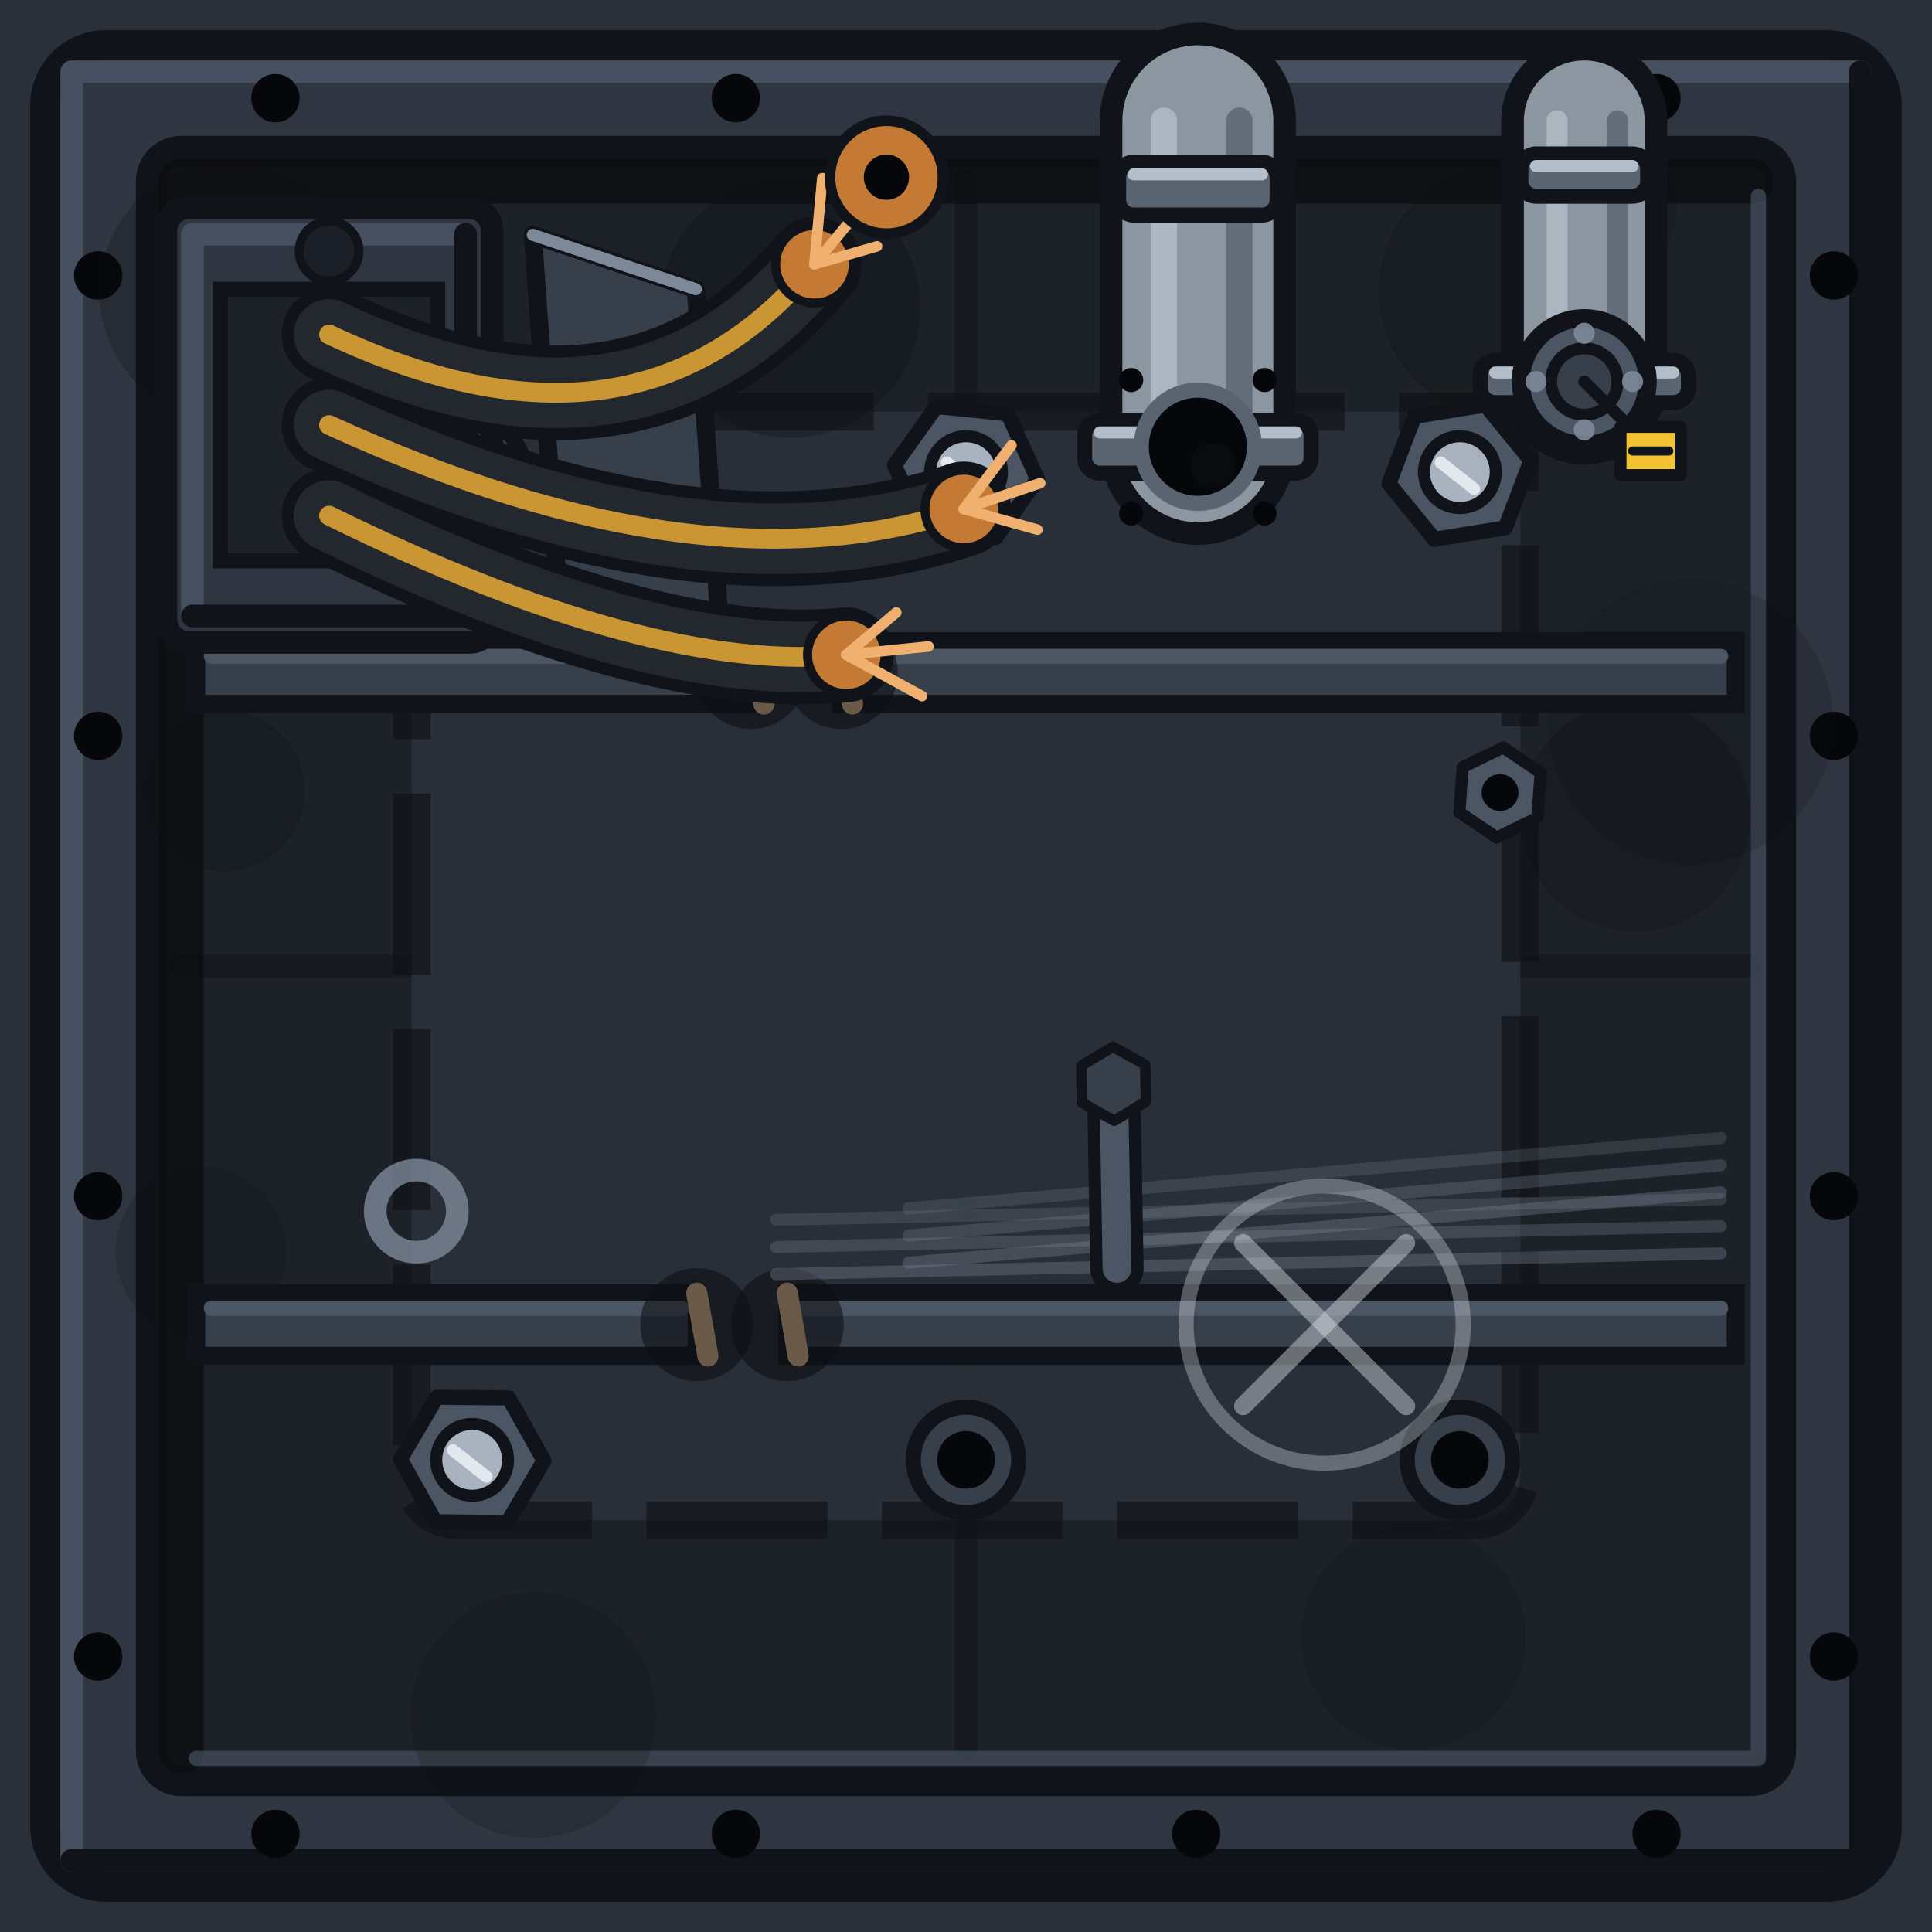
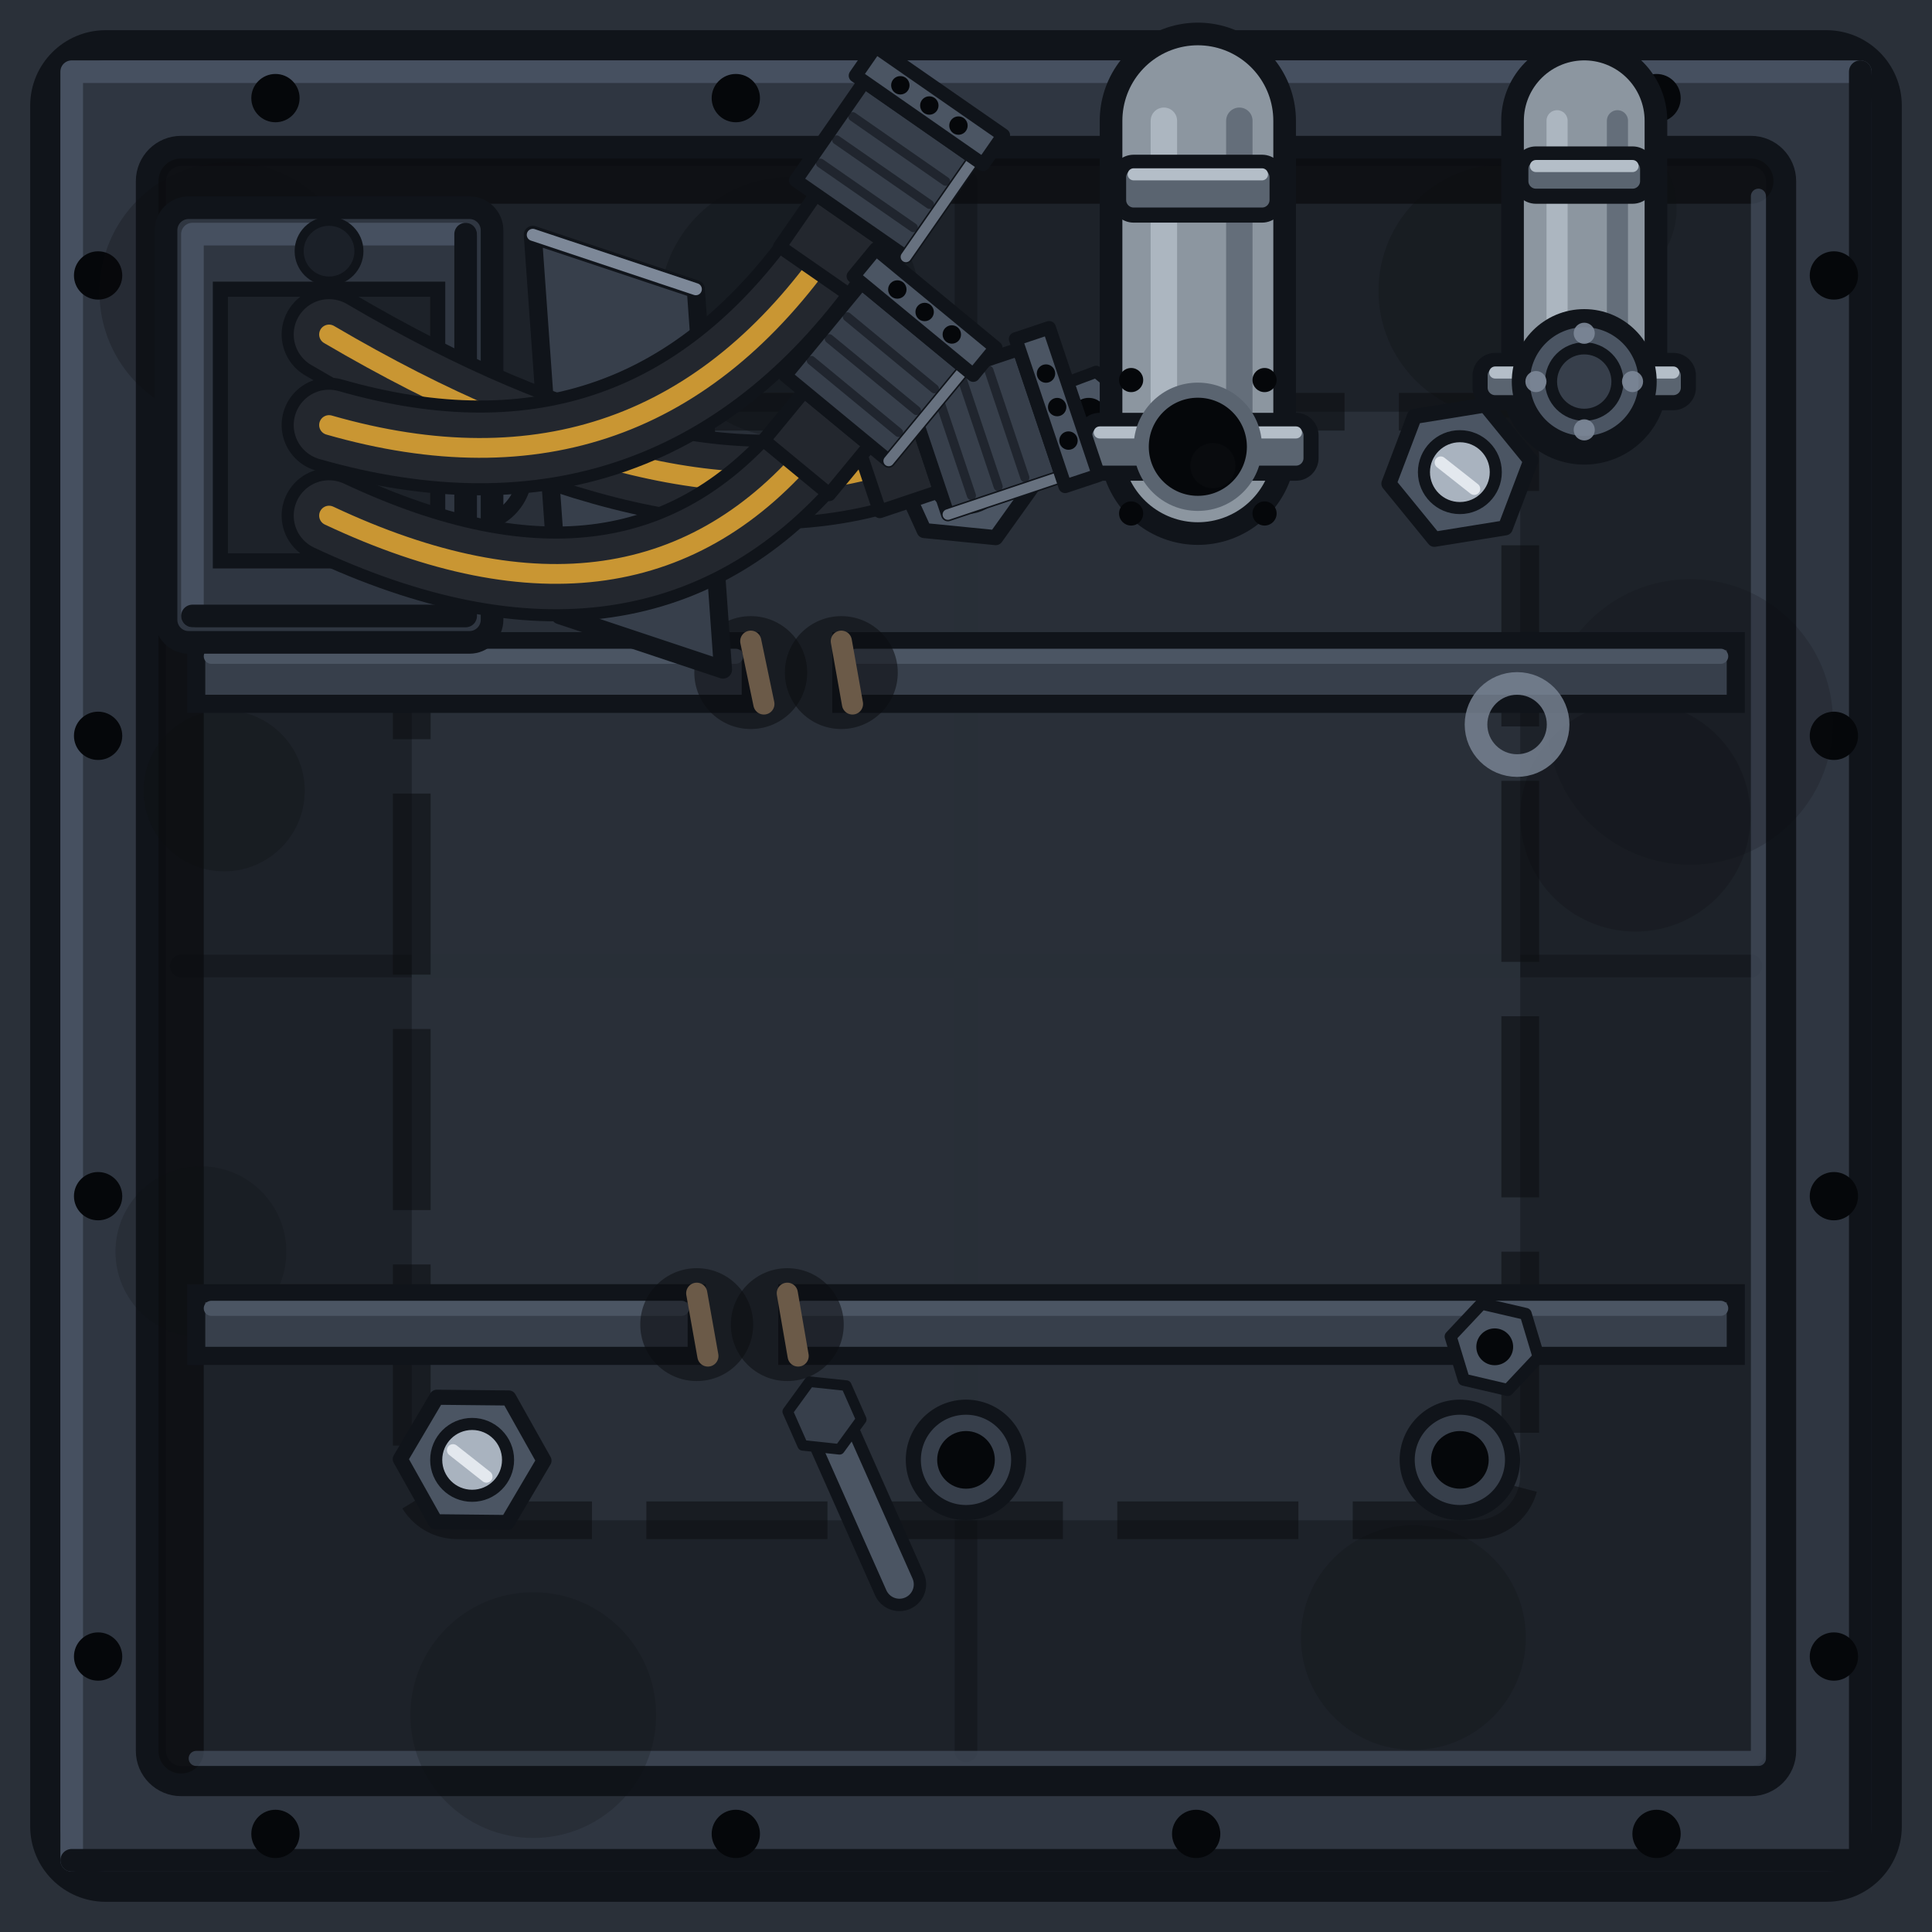
<svg xmlns="http://www.w3.org/2000/svg" width="128" height="128" viewBox="0 0 128 128">
  <g id="base">
    <rect x="0" y="0" width="128" height="128" fill="#2a3039" />
    <rect x="3" y="3" width="122" height="122" rx="4" fill="#2f3641" stroke="#10141a" stroke-width="2" />
    <path d="M4.75,123.25 L4.75,4.75 L123.25,4.75" fill="none" stroke="#465060" stroke-width="1.5" stroke-linejoin="round" stroke-linecap="round" data-baked="1" />
    <path d="M123.25,4.75 L123.25,123.25 L4.75,123.25" fill="none" stroke="#10141a" stroke-width="1.5" stroke-linejoin="round" stroke-linecap="round" data-baked="1" />
    <circle cx="18.25" cy="6.5" r="1.6" fill="#05070a" />
    <circle cx="18.25" cy="121.5" r="1.6" fill="#05070a" />
    <circle cx="6.5" cy="18.25" r="1.6" fill="#05070a" />
    <circle cx="121.5" cy="18.25" r="1.6" fill="#05070a" />
    <circle cx="48.75" cy="6.5" r="1.6" fill="#05070a" />
    <circle cx="48.75" cy="121.5" r="1.6" fill="#05070a" />
    <circle cx="6.5" cy="48.75" r="1.6" fill="#05070a" />
    <circle cx="121.5" cy="48.75" r="1.6" fill="#05070a" />
    <circle cx="79.25" cy="6.5" r="1.6" fill="#05070a" />
    <circle cx="79.25" cy="121.5" r="1.6" fill="#05070a" />
    <circle cx="6.5" cy="79.25" r="1.6" fill="#05070a" />
    <circle cx="121.5" cy="79.25" r="1.6" fill="#05070a" />
    <circle cx="109.75" cy="6.5" r="1.6" fill="#05070a" />
    <circle cx="109.75" cy="121.5" r="1.6" fill="#05070a" />
    <circle cx="6.5" cy="109.75" r="1.6" fill="#05070a" />
    <circle cx="121.5" cy="109.75" r="1.6" fill="#05070a" />
    <rect x="10" y="10" width="108" height="108" rx="2" fill="#1d2229" stroke="#10141a" stroke-width="2" />
    <line x1="64" y1="12" x2="64" y2="116" stroke="#161a20" stroke-width="1.5" stroke-linecap="round" />
    <line x1="12" y1="64" x2="116" y2="64" stroke="#161a20" stroke-width="1.5" stroke-linecap="round" />
    <path d="M12,116 L12,12 L116,12" fill="none" stroke="#0b0d10" stroke-width="3" stroke-linejoin="round" stroke-linecap="round" opacity="0.8" data-baked="1" />
    <path d="M116.5,13 L116.5,116.5 L13,116.5" fill="none" stroke="#465060" stroke-width="1" stroke-linejoin="round" stroke-linecap="round" opacity="0.7" data-baked="1" />
    <rect x="27.28" y="27.28" width="73.44" height="73.44" rx="3" fill="#2a313a" opacity="0.9" />
    <rect x="27.28" y="27.28" width="73.44" height="73.44" rx="3" fill="none" stroke="#0b0d10" stroke-width="2.5" stroke-dasharray="12 3.6" opacity="0.55" />
    <circle cx="13.31" cy="82.93" r="5.66" fill="#0b0d10" opacity="0.2" />
    <circle cx="35.33" cy="113.63" r="8.14" fill="#0b0d10" opacity="0.2" />
    <circle cx="111.98" cy="47.83" r="9.46" fill="#0b0d10" opacity="0.18" />
    <circle cx="99.73" cy="19.27" r="8.4" fill="#0b0d10" opacity="0.28" />
    <circle cx="93.64" cy="108.49" r="7.45" fill="#0b0d10" opacity="0.21" />
    <circle cx="108.35" cy="54.09" r="7.63" fill="#0b0d10" opacity="0.25" />
    <circle cx="15.2" cy="19.35" r="8.61" fill="#0b0d10" opacity="0.26" />
    <circle cx="14.85" cy="52.39" r="5.34" fill="#0b0d10" opacity="0.27" />
    <circle cx="105.62" cy="13.81" r="5.46" fill="#0b0d10" opacity="0.2" />
    <circle cx="52.35" cy="20.37" r="8.64" fill="#0b0d10" opacity="0.3" />
    <rect x="13" y="42.48" width="36.74" height="4.15" fill="#373f4b" stroke="#10141a" stroke-width="1.2" />
    <line x1="14" y1="43.48" x2="48.74" y2="43.48" stroke="#4b5563" stroke-width="1" stroke-linecap="round" />
    <rect x="55.74" y="42.48" width="59.26" height="4.15" fill="#373f4b" stroke="#10141a" stroke-width="1.2" />
    <line x1="56.74" y1="43.48" x2="114" y2="43.48" stroke="#4b5563" stroke-width="1" stroke-linecap="round" />
    <circle cx="49.74" cy="44.56" r="3.74" fill="#0b0d10" opacity="0.55" />
    <line x1="49.74" y1="42.48" x2="50.61" y2="46.64" stroke="#6b5a48" stroke-width="1.4" stroke-linecap="round" />
    <circle cx="55.74" cy="44.56" r="3.74" fill="#0b0d10" opacity="0.55" />
    <line x1="55.74" y1="42.48" x2="56.48" y2="46.64" stroke="#6b5a48" stroke-width="1.4" stroke-linecap="round" />
    <rect x="13" y="85.68" width="33.16" height="4.15" fill="#373f4b" stroke="#10141a" stroke-width="1.2" />
    <line x1="14" y1="86.68" x2="45.16" y2="86.68" stroke="#4b5563" stroke-width="1" stroke-linecap="round" />
    <rect x="52.16" y="85.68" width="62.84" height="4.15" fill="#373f4b" stroke="#10141a" stroke-width="1.2" />
    <line x1="53.16" y1="86.68" x2="114" y2="86.68" stroke="#4b5563" stroke-width="1" stroke-linecap="round" />
    <circle cx="46.16" cy="87.76" r="3.74" fill="#0b0d10" opacity="0.55" />
    <line x1="46.16" y1="85.68" x2="46.9" y2="89.84" stroke="#6b5a48" stroke-width="1.4" stroke-linecap="round" />
    <circle cx="52.16" cy="87.76" r="3.74" fill="#0b0d10" opacity="0.55" />
    <line x1="52.16" y1="85.68" x2="52.88" y2="89.84" stroke="#6b5a48" stroke-width="1.4" stroke-linecap="round" />
    <circle cx="31.28" cy="31.28" r="3.49" fill="#373f4b" stroke="#10141a" stroke-width="1" />
    <circle cx="31.28" cy="31.28" r="1.91" fill="#05070a" />
    <polygon points="68.74,31.74 65.97,35.62 61.23,35.15 59.26,30.82 62.03,26.94 66.77,27.41" fill="#4b5563" stroke="#10141a" stroke-width="1" stroke-linejoin="round" />
    <circle cx="64" cy="31.28" r="2.38" fill="#a9b3bf" stroke="#10141a" stroke-width="0.8" />
    <line x1="62.73" y1="30.64" x2="64.95" y2="32.39" stroke="#e3e8ee" stroke-width="0.8" stroke-linecap="round" />
    <polygon points="99.73,34.97 95.03,35.73 92.02,32.04 93.71,27.59 98.41,26.83 101.42,30.52" fill="#4b5563" stroke="#10141a" stroke-width="1" stroke-linejoin="round" />
    <circle cx="96.72" cy="31.28" r="2.38" fill="#a9b3bf" stroke="#10141a" stroke-width="0.8" />
    <line x1="95.45" y1="30.64" x2="97.67" y2="32.39" stroke="#e3e8ee" stroke-width="0.8" stroke-linecap="round" />
    <polygon points="36.04,96.77 33.62,100.87 28.85,100.82 26.52,96.67 28.94,92.57 33.71,92.62" fill="#4b5563" stroke="#10141a" stroke-width="1" stroke-linejoin="round" />
    <circle cx="31.28" cy="96.72" r="2.38" fill="#a9b3bf" stroke="#10141a" stroke-width="0.8" />
    <line x1="30.01" y1="96.08" x2="32.23" y2="97.83" stroke="#e3e8ee" stroke-width="0.8" stroke-linecap="round" />
    <circle cx="64" cy="96.72" r="3.49" fill="#373f4b" stroke="#10141a" stroke-width="1" />
    <circle cx="64" cy="96.72" r="1.91" fill="#05070a" />
    <circle cx="96.72" cy="96.72" r="3.49" fill="#373f4b" stroke="#10141a" stroke-width="1" />
    <circle cx="96.72" cy="96.72" r="1.91" fill="#05070a" />
-     <line x1="60.18" y1="80.06" x2="114" y2="75.4" stroke="#7d8898" stroke-width="0.8" stroke-linecap="round" opacity="0.22" />
-     <line x1="60.18" y1="81.86" x2="114" y2="77.2" stroke="#7d8898" stroke-width="0.8" stroke-linecap="round" opacity="0.28" />
-     <line x1="60.18" y1="83.66" x2="114" y2="79" stroke="#7d8898" stroke-width="0.8" stroke-linecap="round" opacity="0.34" />
-     <line x1="51.42" y1="80.82" x2="114" y2="79.44" stroke="#7d8898" stroke-width="0.8" stroke-linecap="round" opacity="0.22" />
-     <line x1="51.42" y1="82.62" x2="114" y2="81.24" stroke="#7d8898" stroke-width="0.8" stroke-linecap="round" opacity="0.28" />
-     <line x1="51.42" y1="84.42" x2="114" y2="83.04" stroke="#7d8898" stroke-width="0.8" stroke-linecap="round" opacity="0.34" />
-     <line x1="82.36" y1="82.36" x2="93.16" y2="93.16" stroke="#d8dde3" stroke-width="1.2" stroke-linecap="round" opacity="0.45" />
-     <line x1="82.36" y1="93.16" x2="93.16" y2="82.36" stroke="#d8dde3" stroke-width="1.2" stroke-linecap="round" opacity="0.45" />
-     <circle cx="87.76" cy="87.76" r="9.18" fill="none" stroke="#d8dde3" stroke-width="1" opacity="0.35" />
-     <polygon points="101.85,54.18 99.16,55.49 96.69,53.82 96.9,50.83 99.59,49.52 102.07,51.2" fill="#4b5563" stroke="#10141a" stroke-width="0.8" stroke-linejoin="round" />
-     <circle cx="99.38" cy="52.51" r="1.22" fill="#05070a" />
-     <circle cx="27.58" cy="80.24" r="2.72" fill="none" stroke="#7d8898" stroke-width="1.5" opacity="0.8" />
-     <line x1="73.78" y1="71.8" x2="74" y2="84.04" stroke="#10141a" stroke-width="3.54" stroke-linecap="round" />
-     <line x1="73.78" y1="71.8" x2="74" y2="84.04" stroke="#4b5563" stroke-width="1.9" stroke-linecap="round" />
-     <polygon points="73.82,74.25 71.68,73.06 71.64,70.61 73.73,69.35 75.88,70.54 75.92,72.98" fill="#373f4b" stroke="#10141a" stroke-width="0.7" stroke-linejoin="round" />
-     <path d="M50.24,24.01 q-3.68,-2.72 -6.13,1.77" fill="none" stroke="#c9ccd1" stroke-width="1.22" stroke-linejoin="round" stroke-linecap="round" opacity="0.75" />
+     <polygon points="101.94,89.91 99.89,92.09 96.98,91.41 96.11,88.55 98.16,86.37 101.08,87.05" fill="#4b5563" stroke="#10141a" stroke-width="0.8" stroke-linejoin="round" />
+     <circle cx="99.03" cy="89.23" r="1.22" fill="#05070a" />
+     <circle cx="100.51" cy="48" r="2.72" fill="none" stroke="#7d8898" stroke-width="1.5" opacity="0.8" />
+     <line x1="54.62" y1="93.78" x2="59.59" y2="104.97" stroke="#10141a" stroke-width="3.54" stroke-linecap="round" />
+     <line x1="54.62" y1="93.78" x2="59.59" y2="104.97" stroke="#4b5563" stroke-width="1.9" stroke-linecap="round" />
+     <polygon points="55.62,96.02 53.18,95.76 52.19,93.52 53.63,91.54 56.07,91.8 57.06,94.04" fill="#373f4b" stroke="#10141a" stroke-width="0.7" stroke-linejoin="round" />
+     <polygon points="74.44,29.48 71.64,30.54 69.33,28.64 69.82,25.68 72.62,24.63 74.93,26.53" fill="#4b5563" stroke="#10141a" stroke-width="0.8" stroke-linejoin="round" />
+     <circle cx="72.13" cy="27.58" r="1.22" fill="#05070a" />
    <line x1="79.36" y1="8" x2="79.36" y2="29.6" stroke="#10141a" stroke-width="13" stroke-linecap="round" />
    <line x1="79.36" y1="8" x2="79.36" y2="29.6" stroke="#8c96a0" stroke-width="10" stroke-linecap="round" />
    <line x1="77.11" y1="8" x2="77.11" y2="29.6" stroke="#b4bec8" stroke-width="1.75" stroke-linecap="round" opacity="0.8" />
    <line x1="82.11" y1="8" x2="82.11" y2="29.6" stroke="#5a6470" stroke-width="1.75" stroke-linecap="round" opacity="0.8" />
    <rect x="74.11" y="10.75" width="10.5" height="3.5" rx="1" fill="#5a6470" stroke="#10141a" stroke-width="1" />
    <line x1="75.11" y1="11.55" x2="83.61" y2="11.55" stroke="#b4bec8" stroke-width="0.8" stroke-linecap="round" />
    <rect x="71.86" y="27.85" width="15" height="3.5" rx="1" fill="#5a6470" stroke="#10141a" stroke-width="1" />
    <line x1="72.86" y1="28.65" x2="85.86" y2="28.65" stroke="#b4bec8" stroke-width="0.8" stroke-linecap="round" />
    <circle cx="79.36" cy="29.6" r="3.75" fill="#05070a" stroke="#5a6470" stroke-width="1" />
    <circle cx="83.78" cy="34.02" r="0.8" fill="#05070a" />
    <circle cx="74.94" cy="34.02" r="0.8" fill="#05070a" />
    <circle cx="74.94" cy="25.18" r="0.8" fill="#05070a" />
    <circle cx="83.78" cy="25.18" r="0.8" fill="#05070a" />
    <circle cx="80.36" cy="30.85" r="1.5" fill="#0b0d10" opacity="0.6" />
    <line x1="104.96" y1="8" x2="104.96" y2="25.28" stroke="#10141a" stroke-width="11" stroke-linecap="round" />
    <line x1="104.96" y1="8" x2="104.96" y2="25.28" stroke="#8c96a0" stroke-width="8" stroke-linecap="round" />
    <line x1="103.16" y1="8" x2="103.16" y2="25.28" stroke="#b4bec8" stroke-width="1.4" stroke-linecap="round" opacity="0.8" />
    <line x1="107.16" y1="8" x2="107.16" y2="25.28" stroke="#5a6470" stroke-width="1.4" stroke-linecap="round" opacity="0.8" />
    <rect x="100.76" y="10.2" width="8.4" height="2.8" rx="1" fill="#5a6470" stroke="#10141a" stroke-width="1" />
    <line x1="101.76" y1="11" x2="108.16" y2="11" stroke="#b4bec8" stroke-width="0.8" stroke-linecap="round" />
    <rect x="98.06" y="23.88" width="13.8" height="2.8" rx="1" fill="#5a6470" stroke="#10141a" stroke-width="1" />
    <line x1="99.06" y1="24.68" x2="110.86" y2="24.68" stroke="#b4bec8" stroke-width="0.8" stroke-linecap="round" />
    <circle cx="104.96" cy="25.28" r="4.2" fill="#4b5563" stroke="#10141a" stroke-width="1.2" />
    <circle cx="104.96" cy="25.28" r="2.2" fill="#373f4b" stroke="#10141a" stroke-width="0.8" />
    <circle cx="108.16" cy="25.28" r="0.7" fill="#7d8898" opacity="0.9" />
    <circle cx="104.96" cy="28.48" r="0.7" fill="#7d8898" opacity="0.9" />
    <circle cx="101.76" cy="25.28" r="0.7" fill="#7d8898" opacity="0.9" />
    <circle cx="104.96" cy="22.08" r="0.7" fill="#7d8898" opacity="0.9" />
-     <line x1="104.96" y1="25.28" x2="109.36" y2="29.68" stroke="#10141a" stroke-width="0.8" stroke-linecap="round" />
-     <polygon points="107.36,28.28 111.36,28.28 111.36,31.48 107.36,31.48" fill="#f2c230" stroke="#10141a" stroke-width="0.8" stroke-linejoin="round" />
-     <line x1="108.16" y1="29.88" x2="110.56" y2="29.88" stroke="#10141a" stroke-width="0.6" stroke-linecap="round" />
    <rect x="11" y="13.76" width="21.6" height="28.8" rx="1.5" fill="#2f3641" stroke="#10141a" stroke-width="1.5" />
    <path d="M12.75,40.81 L12.75,15.51 L30.85,15.51" fill="none" stroke="#465060" stroke-width="1.5" stroke-linejoin="round" stroke-linecap="round" data-baked="1" />
    <path d="M30.85,15.51 L30.85,40.81 L12.75,40.81" fill="none" stroke="#10141a" stroke-width="1.5" stroke-linejoin="round" stroke-linecap="round" data-baked="1" />
    <rect x="14.6" y="19.16" width="14.4" height="18" fill="#1d2229" stroke="#10141a" stroke-width="1" />
    <circle cx="21.8" cy="22.16" r="2.52" fill="#8a6a3a" stroke="#10141a" stroke-width="0.6" />
    <circle cx="21.8" cy="28.16" r="2.52" fill="#8a6a3a" stroke="#10141a" stroke-width="0.6" />
    <circle cx="21.8" cy="34.16" r="2.52" fill="#8a6a3a" stroke="#10141a" stroke-width="0.6" />
    <circle cx="21.8" cy="16.64" r="1.98" fill="#1b2028" stroke="#10141a" stroke-width="0.6" />
    <polygon points="35.3,15.56 46.1,19.16 47.9,44.36 37.1,40.76" fill="#373f4b" stroke="#10141a" stroke-width="1.2" stroke-linejoin="round" />
    <line x1="35.3" y1="15.56" x2="46.1" y2="19.16" stroke="#7d8898" stroke-width="0.8" stroke-linecap="round" />
-     <path d="M21.8,22.16 Q42.21,31.76 53.96,17.51" fill="none" stroke="#10141a" stroke-width="6.28" stroke-linejoin="round" stroke-linecap="round" />
-     <path d="M21.8,22.16 Q42.21,31.76 53.96,17.51" fill="none" stroke="#23272e" stroke-width="4.68" stroke-linejoin="round" stroke-linecap="round" />
-     <path d="M21.8,22.16 Q42.21,31.76 53.96,17.51" fill="none" stroke="#f2b134" stroke-width="1.31" stroke-linejoin="round" stroke-linecap="round" opacity="0.8" />
-     <circle cx="53.96" cy="17.51" r="2.57" fill="#c47a35" stroke="#10141a" stroke-width="0.6" />
-     <line x1="53.96" y1="17.51" x2="54.48" y2="11.8" stroke="#f0b070" stroke-width="0.7" stroke-linecap="round" />
-     <line x1="53.96" y1="17.51" x2="58.3" y2="12.26" stroke="#f0b070" stroke-width="0.7" stroke-linecap="round" />
-     <line x1="53.96" y1="17.51" x2="58.11" y2="16.32" stroke="#f0b070" stroke-width="0.7" stroke-linecap="round" />
-     <circle cx="58.73" cy="11.74" r="3.74" fill="#c47a35" stroke="#10141a" stroke-width="0.7" />
-     <circle cx="58.73" cy="11.74" r="1.5" fill="#05070a" />
-     <path d="M21.8,28.16 Q46.66,39.55 63.85,33.72" fill="none" stroke="#10141a" stroke-width="6.28" stroke-linejoin="round" stroke-linecap="round" />
-     <path d="M21.8,28.16 Q46.66,39.55 63.85,33.72" fill="none" stroke="#23272e" stroke-width="4.68" stroke-linejoin="round" stroke-linecap="round" />
-     <path d="M21.8,28.16 Q46.66,39.55 63.85,33.72" fill="none" stroke="#f2b134" stroke-width="1.31" stroke-linejoin="round" stroke-linecap="round" opacity="0.8" />
-     <circle cx="63.85" cy="33.72" r="2.57" fill="#c47a35" stroke="#10141a" stroke-width="0.6" />
-     <line x1="63.85" y1="33.72" x2="67.01" y2="29.51" stroke="#f0b070" stroke-width="0.7" stroke-linecap="round" />
-     <line x1="63.85" y1="33.72" x2="68.92" y2="32.01" stroke="#f0b070" stroke-width="0.7" stroke-linecap="round" />
-     <line x1="63.85" y1="33.72" x2="68.73" y2="35.09" stroke="#f0b070" stroke-width="0.7" stroke-linecap="round" />
-     <path d="M21.8,34.16 Q43.16,44.68 56.07,43.38" fill="none" stroke="#10141a" stroke-width="6.28" stroke-linejoin="round" stroke-linecap="round" />
-     <path d="M21.8,34.16 Q43.16,44.68 56.07,43.38" fill="none" stroke="#23272e" stroke-width="4.68" stroke-linejoin="round" stroke-linecap="round" />
-     <path d="M21.8,34.16 Q43.16,44.68 56.07,43.38" fill="none" stroke="#f2b134" stroke-width="1.31" stroke-linejoin="round" stroke-linecap="round" opacity="0.8" />
-     <circle cx="56.07" cy="43.38" r="2.57" fill="#c47a35" stroke="#10141a" stroke-width="0.6" />
-     <line x1="56.07" y1="43.38" x2="59.38" y2="40.58" stroke="#f0b070" stroke-width="0.7" stroke-linecap="round" />
-     <line x1="56.07" y1="43.38" x2="61.52" y2="42.83" stroke="#f0b070" stroke-width="0.7" stroke-linecap="round" />
-     <line x1="56.07" y1="43.38" x2="61.09" y2="46.12" stroke="#f0b070" stroke-width="0.7" stroke-linecap="round" />
+     <path d="M21.8,22.16 Q44.56,35.53 59.17,30.62" fill="none" stroke="#10141a" stroke-width="6.28" stroke-linejoin="round" stroke-linecap="round" />
+     <path d="M21.8,22.16 Q44.56,35.53 59.17,30.62" fill="none" stroke="#23272e" stroke-width="4.68" stroke-linejoin="round" stroke-linecap="round" />
+     <path d="M21.8,22.16 Q44.56,35.53 59.17,30.62" fill="none" stroke="#f2b134" stroke-width="1.31" stroke-linejoin="round" stroke-linecap="round" opacity="0.8" />
+     <polygon points="58.29,33.88 62.28,32.54 60.5,27.21 56.5,28.55" fill="#23272e" stroke="#10141a" stroke-width="0.9" stroke-linejoin="round" />
+     <polygon points="62.8,34.09 70.35,31.56 67.52,23.13 59.97,25.66" fill="#373f4b" stroke="#10141a" stroke-width="0.9" stroke-linejoin="round" />
+     <line x1="62.8" y1="34.09" x2="70.35" y2="31.56" stroke="#7d8898" stroke-width="0.7" stroke-linecap="round" opacity="0.8" />
+     <line x1="64.36" y1="32.83" x2="61.97" y2="25.73" stroke="#10141a" stroke-width="0.6" stroke-linecap="round" opacity="0.6" />
+     <line x1="66.13" y1="32.23" x2="63.75" y2="25.13" stroke="#10141a" stroke-width="0.6" stroke-linecap="round" opacity="0.6" />
+     <line x1="67.9" y1="31.64" x2="65.52" y2="24.54" stroke="#10141a" stroke-width="0.6" stroke-linecap="round" opacity="0.6" />
+     <polygon points="70.57,32.22 72.79,31.48 69.51,21.72 67.29,22.46" fill="#4b5563" stroke="#10141a" stroke-width="0.9" stroke-linejoin="round" />
+     <circle cx="69.3" cy="24.75" r="0.61" fill="#05070a" />
+     <circle cx="70.04" cy="26.97" r="0.61" fill="#05070a" />
+     <circle cx="70.79" cy="29.19" r="0.61" fill="#05070a" />
+     <path d="M21.8,28.16 Q42.69,34.16 55.03,16.4" fill="none" stroke="#10141a" stroke-width="6.28" stroke-linejoin="round" stroke-linecap="round" />
+     <path d="M21.8,28.16 Q42.69,34.16 55.03,16.4" fill="none" stroke="#23272e" stroke-width="4.68" stroke-linejoin="round" stroke-linecap="round" />
+     <path d="M21.8,28.16 Q42.69,34.16 55.03,16.4" fill="none" stroke="#f2b134" stroke-width="1.31" stroke-linejoin="round" stroke-linecap="round" opacity="0.8" />
+     <polygon points="56.27,19.54 58.67,16.08 54.06,12.88 51.66,16.34" fill="#23272e" stroke="#10141a" stroke-width="0.9" stroke-linejoin="round" />
+     <polygon points="60.02,17.02 64.56,10.49 57.26,5.41 52.72,11.95" fill="#373f4b" stroke="#10141a" stroke-width="0.9" stroke-linejoin="round" />
+     <line x1="60.02" y1="17.02" x2="64.56" y2="10.49" stroke="#7d8898" stroke-width="0.7" stroke-linecap="round" opacity="0.8" />
+     <line x1="60.51" y1="15.08" x2="54.36" y2="10.81" stroke="#10141a" stroke-width="0.6" stroke-linecap="round" opacity="0.6" />
+     <line x1="61.58" y1="13.54" x2="55.43" y2="9.27" stroke="#10141a" stroke-width="0.6" stroke-linecap="round" opacity="0.6" />
+     <line x1="62.65" y1="12.01" x2="56.5" y2="7.73" stroke="#10141a" stroke-width="0.6" stroke-linecap="round" opacity="0.6" />
+     <polygon points="65.13,10.89 66.47,8.96 58.01,3.09 56.68,5.01" fill="#4b5563" stroke="#10141a" stroke-width="0.9" stroke-linejoin="round" />
+     <circle cx="59.65" cy="5.65" r="0.61" fill="#05070a" />
+     <circle cx="61.57" cy="6.99" r="0.61" fill="#05070a" />
+     <circle cx="63.5" cy="8.32" r="0.61" fill="#05070a" />
+     <path d="M21.8,34.16 Q42.21,43.76 53.96,29.51" fill="none" stroke="#10141a" stroke-width="6.28" stroke-linejoin="round" stroke-linecap="round" />
+     <path d="M21.8,34.16 Q42.21,43.76 53.96,29.51" fill="none" stroke="#23272e" stroke-width="4.68" stroke-linejoin="round" stroke-linecap="round" />
+     <path d="M21.8,34.16 Q42.21,43.76 53.96,29.51" fill="none" stroke="#f2b134" stroke-width="1.31" stroke-linejoin="round" stroke-linecap="round" opacity="0.8" />
+     <polygon points="54.94,32.75 57.62,29.5 53.28,25.92 50.6,29.17" fill="#23272e" stroke="#10141a" stroke-width="0.9" stroke-linejoin="round" />
+     <polygon points="58.88,30.54 63.94,24.4 57.08,18.74 52.02,24.88" fill="#373f4b" stroke="#10141a" stroke-width="0.9" stroke-linejoin="round" />
+     <line x1="58.88" y1="30.54" x2="63.94" y2="24.4" stroke="#7d8898" stroke-width="0.7" stroke-linecap="round" opacity="0.8" />
+     <line x1="59.53" y1="28.65" x2="53.75" y2="23.88" stroke="#10141a" stroke-width="0.6" stroke-linecap="round" opacity="0.6" />
+     <line x1="60.72" y1="27.2" x2="54.94" y2="22.44" stroke="#10141a" stroke-width="0.6" stroke-linecap="round" opacity="0.6" />
+     <line x1="61.91" y1="25.76" x2="56.14" y2="20.99" stroke="#10141a" stroke-width="0.6" stroke-linecap="round" opacity="0.6" />
+     <polygon points="64.48,24.85 65.97,23.04 58.03,16.49 56.54,18.3" fill="#4b5563" stroke="#10141a" stroke-width="0.9" stroke-linejoin="round" />
+     <circle cx="59.45" cy="19.18" r="0.61" fill="#05070a" />
+     <circle cx="61.26" cy="20.67" r="0.61" fill="#05070a" />
+     <circle cx="63.06" cy="22.16" r="0.61" fill="#05070a" />
  </g>
</svg>
